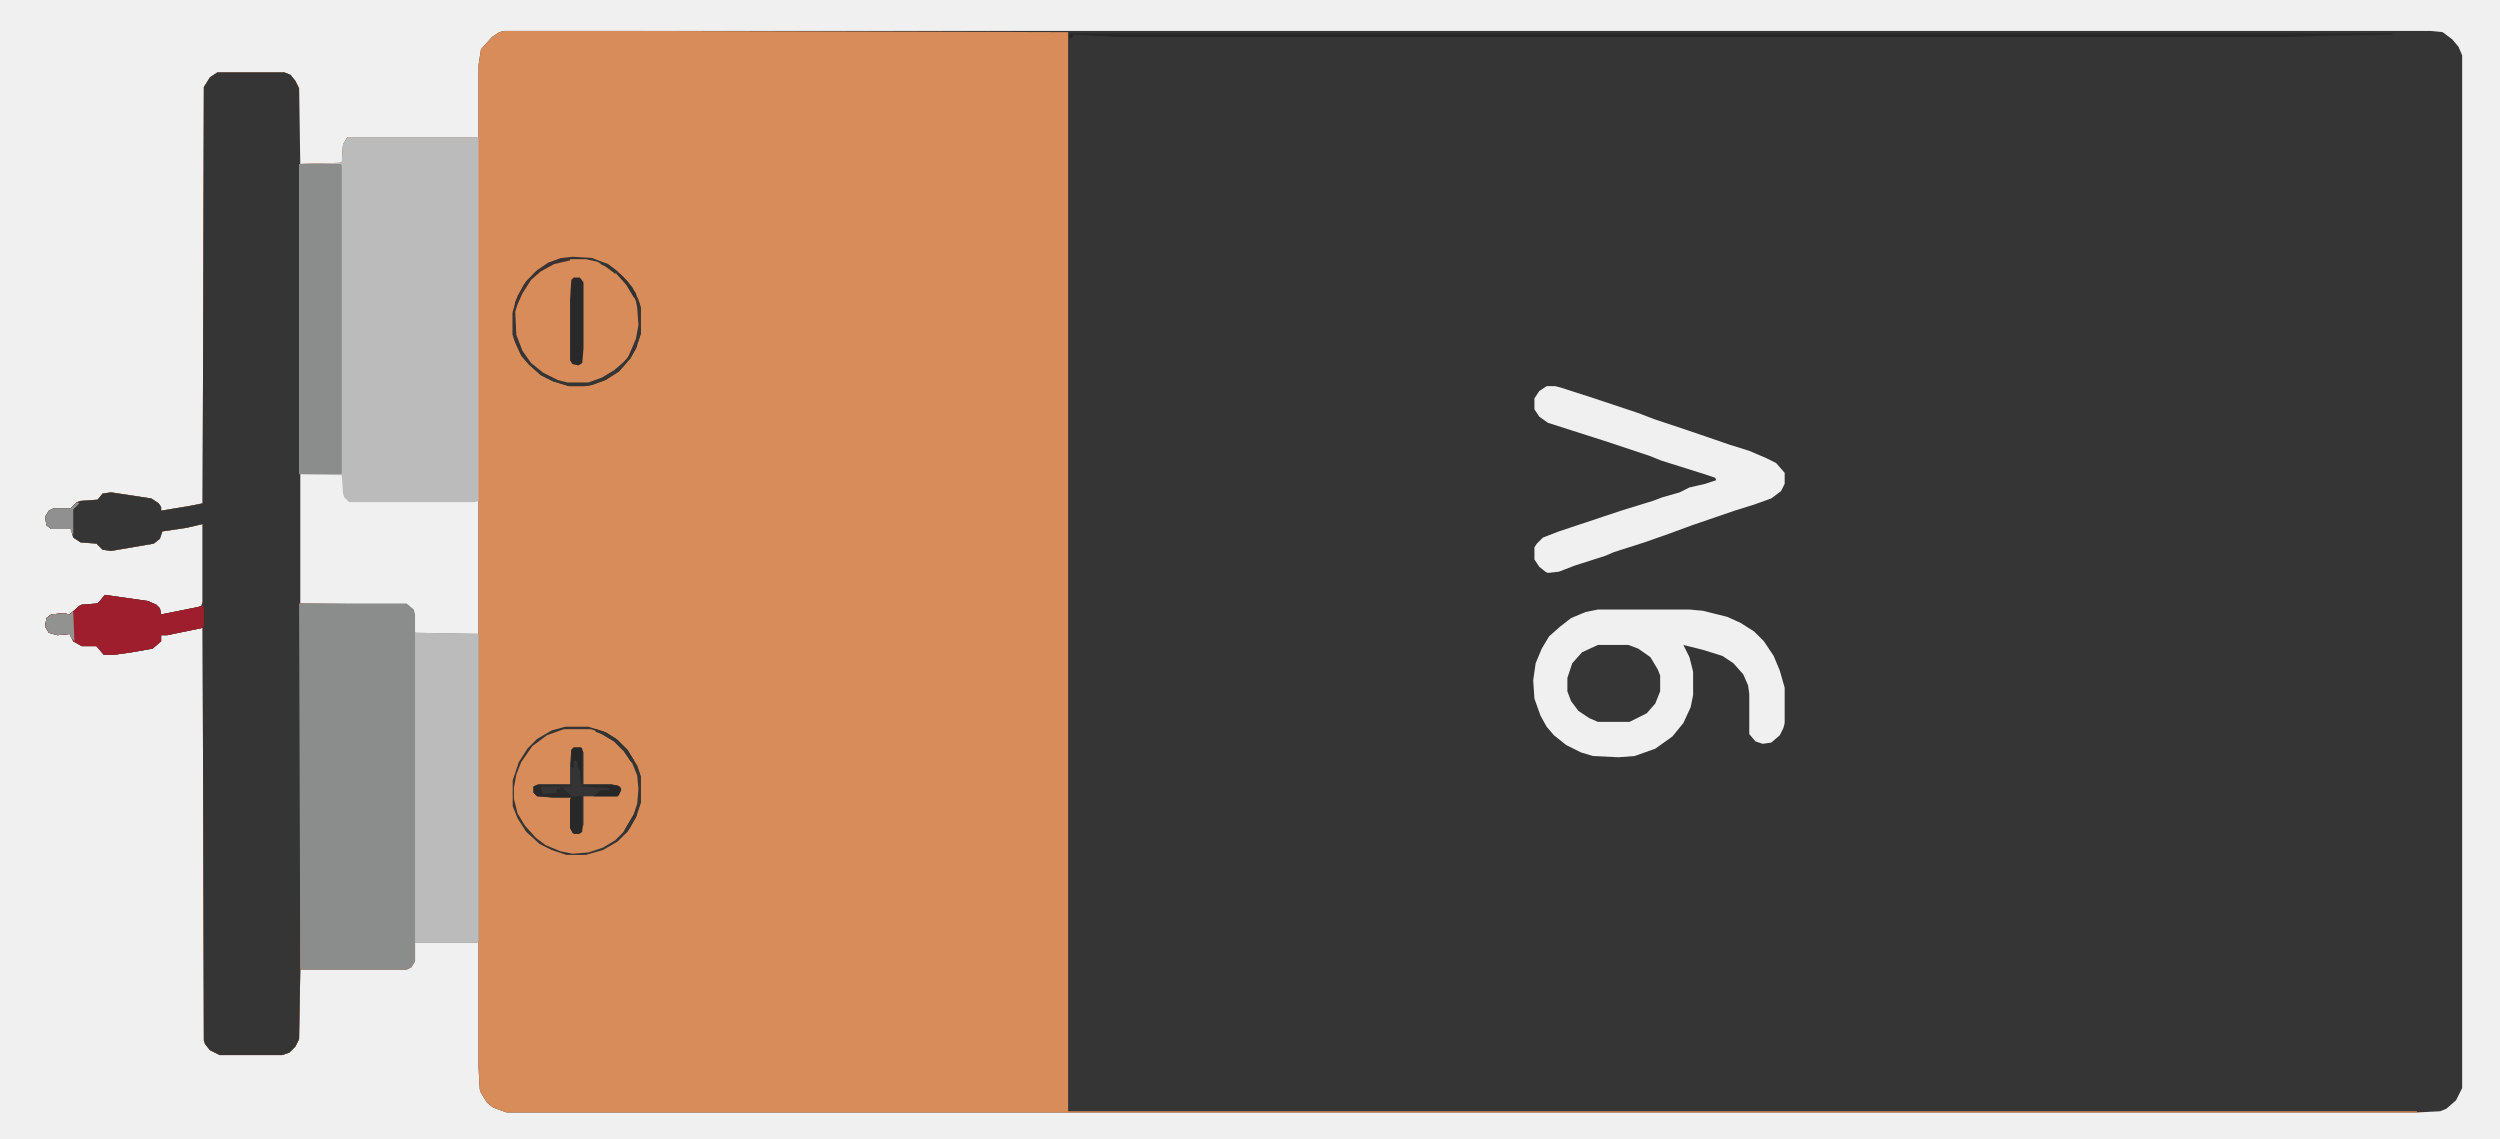
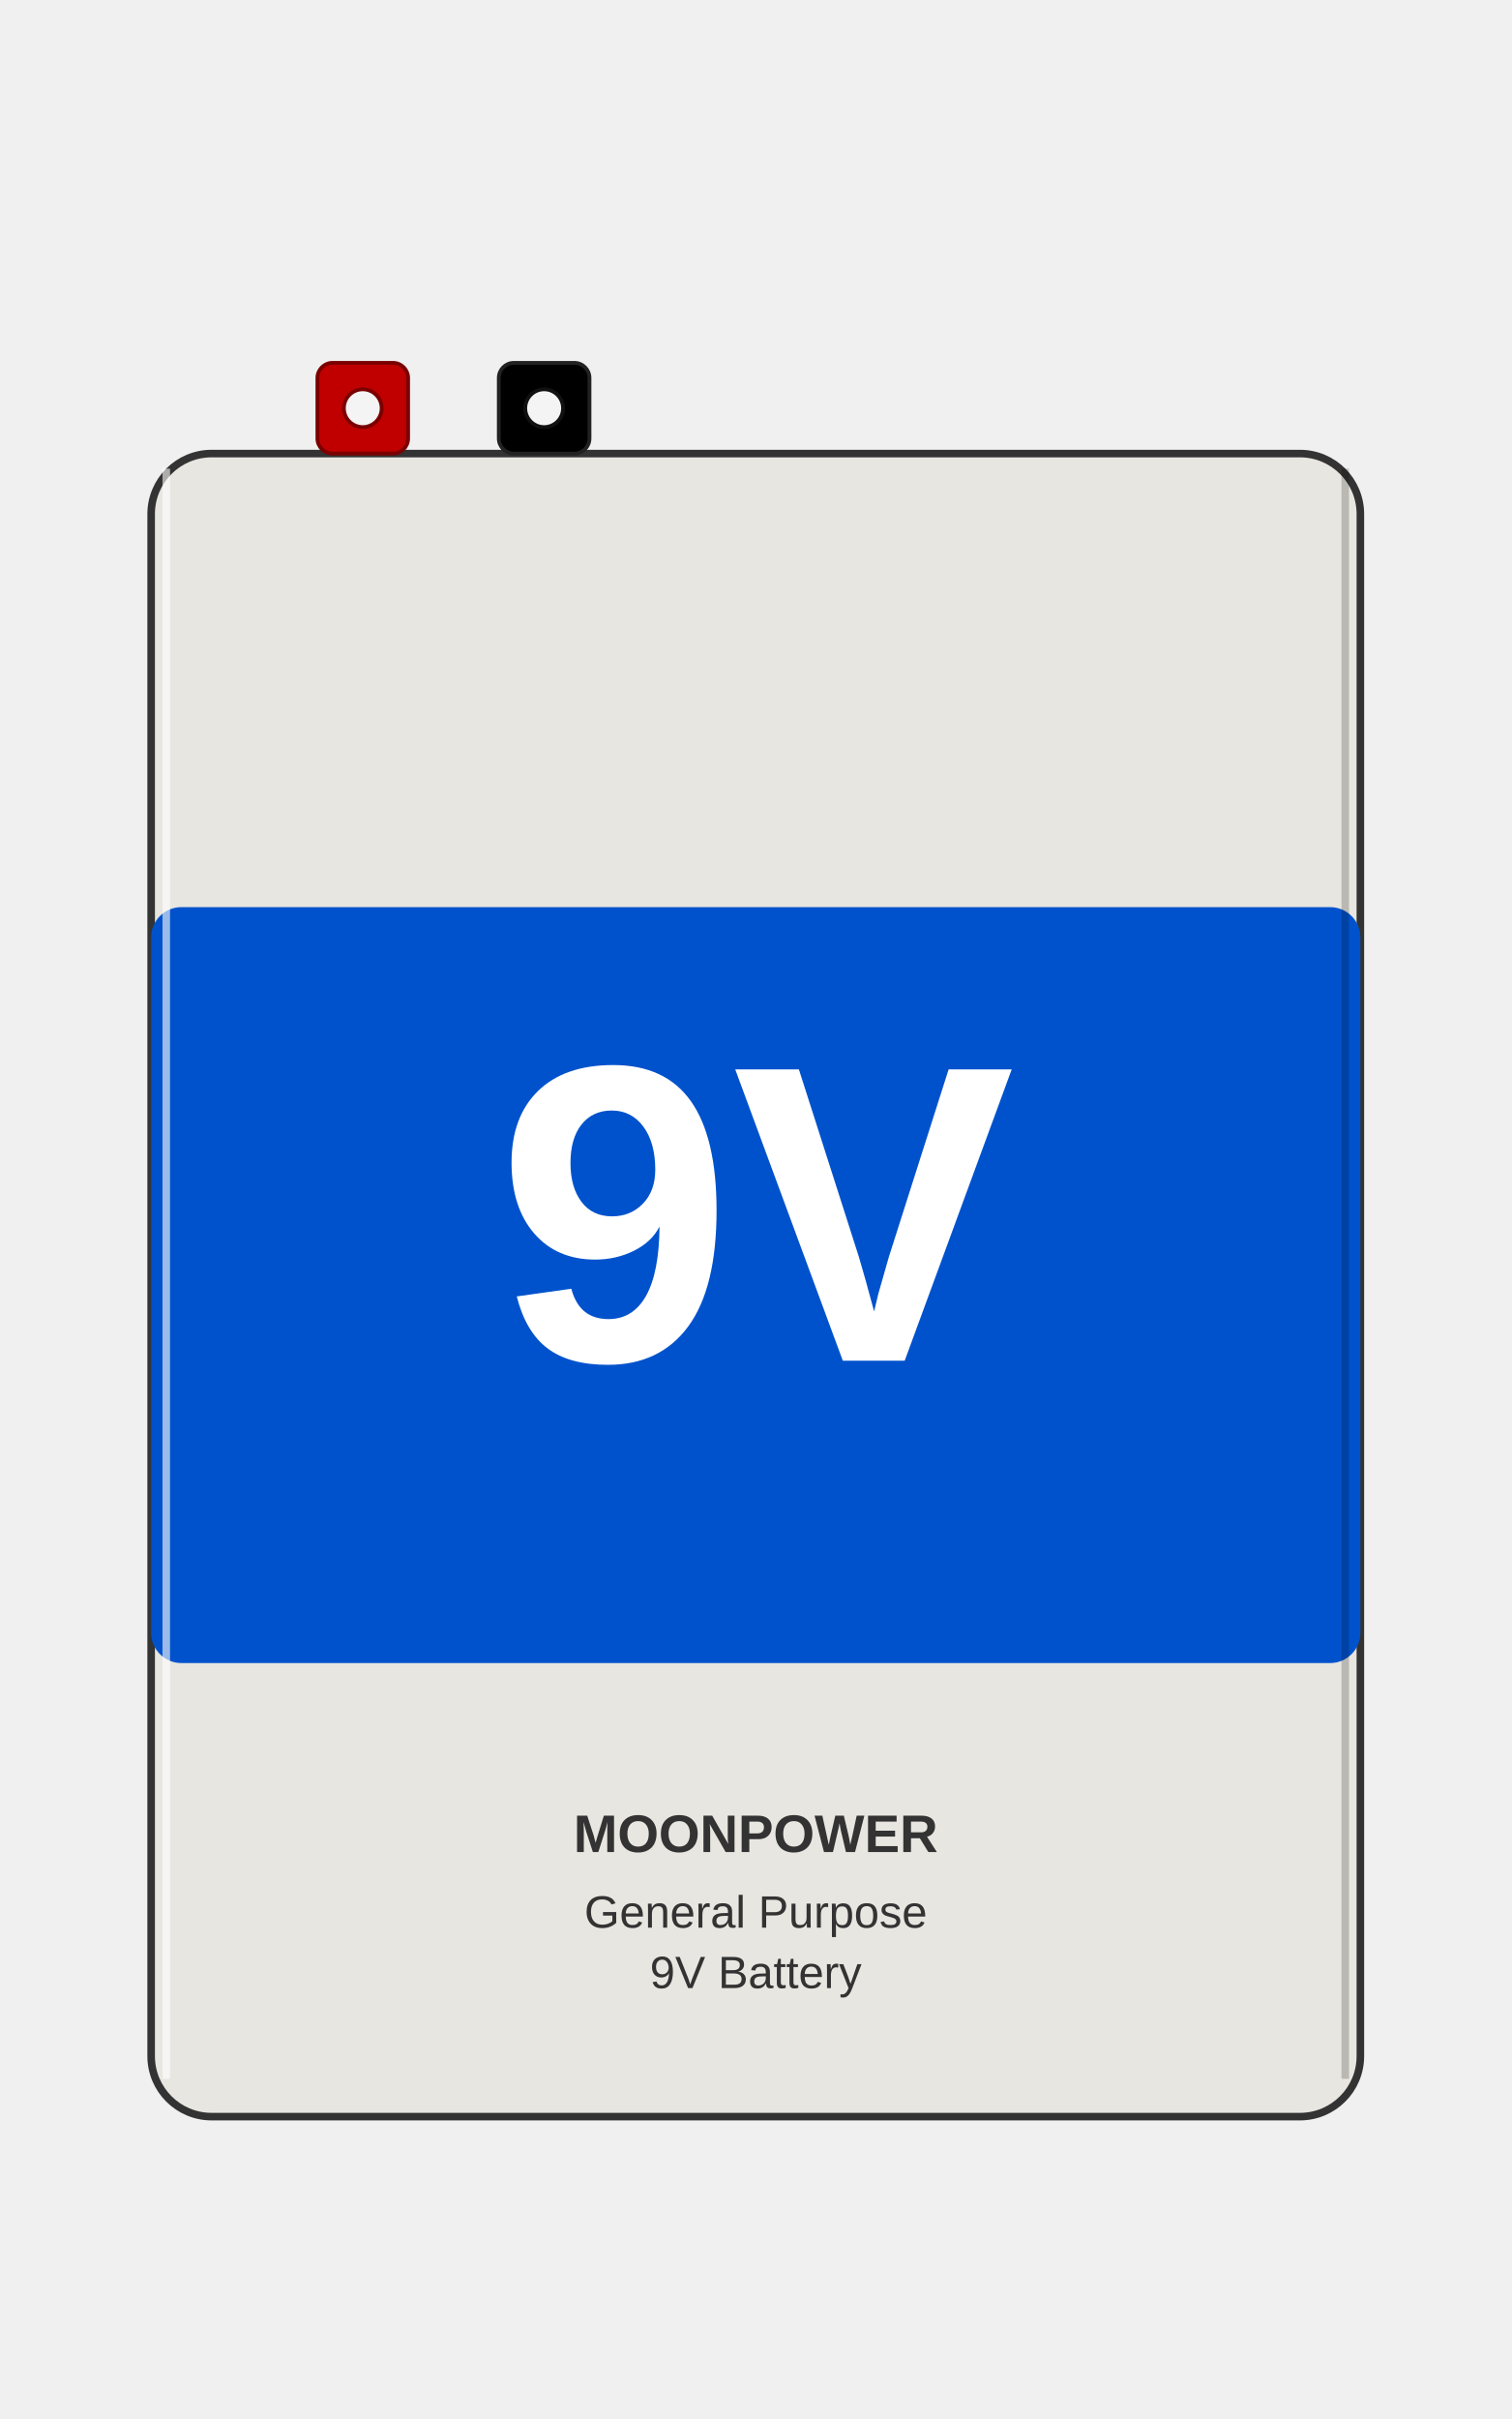
- <svg xmlns="http://www.w3.org/2000/svg" version="1.1" viewBox="0 0 2048 932" width="740" height="337">
-   <path transform="translate(413,25)" d="m0 0h1578l10 1 8 6 5 6 3 7v846l-5 10-8 7-5 2-19 1h-1565l-11-4-5-4-5-8-1-3-1-18v-103l-2 1h-50v15l-3 5-4 2h-87l-1 57-3 6-5 5-6 2h-51l-8-4-4-5-1-3-1-338-29 6h-5v5l-7 6-17 3-14 2h-9l-6-7h-12l-7-4-3-6-10 1-7-2-3-5 1-7 4-3 10-1 5 1 8-7 2-1 13-1 6-7 35 5 7 3 3 3 1 5 30-6 3-1 1-3v-64l-13 3-20 3-2 6-5 4-35 6-7-1-5-5-13-1-6-4-2-7h-16l-4-3-1-7 3-5 4-2h14l5-5 3-1 14-1 4-5 7-1 33 5 6 4 2 3v3l24-4 10-2 1-341 5-8 6-4h55l5 2 4 5 3 6v62l35-1 1-15 3-5 1-1h107v-59l2-13 9-10 6-4zm854 291-6 4-4 6v9l4 6 7 5 50 16 33 11 10 4 35 11 9 3 1 2-9 3-13 3-8 4-14 4-8 3-26 8-51 17-13 5-5 5-2 3v10l4 6 5 4 2 1 9-1 13-5 25-8 7-3 25-8 20-7 19-7 35-12 16-5 14-5 8-6 3-6v-9l-7-8-8-4-14-6-16-5-35-12-27-9-13-5-36-12-28-9-4-1zm-1022 72v106l88 1 5 4 1 4 1 15 2 1h50v-109h-106l-3-3-1-3-1-15-1-1zm1064 111-10 2-12 5-9 7-9 8-6 10-5 12-2 14 1 15 5 14 5 9 6 7 10 8 12 6 10 3 21 1 13-1 17-6 14-10 9-11 6-13 2-10v-19l-3-12-5-10 16 4 16 5 9 6 8 9 4 9 1 7v33l5 6 6 2 7-1 7-6 3-6 1-4v-29l-4-14-5-12-8-12-8-8-11-7-11-5-20-5-11-1z" fill="#353535" />
-   <path transform="translate(413,25)" d="m0 0h101l361 1v884h1105v1h-1565l-11-4-5-4-5-8-1-3-1-18v-103l-2 1h-50v15l-3 5-4 2h-87l-1 57-3 6-5 5-6 2h-51l-8-4-4-5-1-3-1-338-29 6h-5v5l-7 6-17 3-14 2h-9l-6-7h-12l-7-4-3-6-10 1-7-2-3-5 1-7 4-3 10-1 5 1 8-7 2-1 13-1 6-7 35 5 7 3 3 3 1 5 30-6 3-1 1-3v-64l-13 3-20 3-2 6-5 4-35 6-7-1-5-5-13-1-6-4-2-7h-16l-4-3-1-7 3-5 4-2h14l5-5 3-1 14-1 4-5 7-1 33 5 6 4 2 3v3l24-4 10-2 1-341 5-8 6-4h55l5 2 4 5 3 6v62l35-1 1-15 3-5 1-1h107v-59l2-13 9-10 6-4zm-168 363v106l88 1 5 4 1 4 1 15 2 1h50v-109h-106l-3-3-1-3-1-15-1-1z" fill="#D88C59" />
-   <path transform="translate(178,59)" d="m0 0h55l5 2 4 5 3 6 1 63v659l-1 57-3 6-5 5-6 2h-51l-8-4-4-5-1-3-1-338-29 6h-5v5l-7 6-17 3-14 2h-9l-6-7h-12l-7-4-3-6-10 1-7-2-3-5 1-7 4-3 10-1 5 1 8-7 2-1 13-1 6-7 35 5 7 3 3 3 1 5 30-6 3-1 1-3v-64l-13 3-20 3-2 6-5 4-35 6-7-1-5-5-13-1-6-4-2-7h-16l-4-3-1-7 3-5 4-2h14l5-5 3-1 14-1 4-5 7-1 33 5 6 4 2 3v3l24-4 10-2 1-341 5-8z" fill="#353535" />
-   <path transform="translate(285,112)" d="m0 0h107v298l-3 1h-103l-4-4-1-3-1-15-35-1v-254l35-1 1-15 3-5z" fill="#BABBBA" />
-   <path transform="translate(245,494)" d="m0 0h88l6 5 1 4v15l52 1v252l-2 1h-50v15l-3 5-4 2h-85l-2-1z" fill="#8B8C8C" />
-   <path transform="translate(340,518)" d="m0 0 52 1v252l-2 1h-50z" fill="#BABBBA" />
-   <path transform="translate(245,134)" d="m0 0h34l1 1v253h-35z" fill="#8B8C8C" />
-   <path transform="translate(462,597)" d="m0 0h22l13 5 9 7 8 8 6 10 3 8 1 14-2 13-7 14-9 10-5 4-12 6-14 3-12-1-12-4-10-6-9-9-8-13-3-12v-9l3-14 6-12 8-10 12-8z" fill="#D88C59" />
-   <path transform="translate(467,212)" d="m0 0h13l12 3 10 6 10 9 7 11 4 11 1 14-3 14-6 12-9 10-11 7-9 4-4 1h-17l-13-4-10-6-10-9-7-12-3-9v-20l3-10 6-11 7-8 10-7 9-4z" fill="#D88C59" />
-   <path transform="translate(1309,528)" d="m0 0h25l8 3 10 7 6 10 2 5v13l-4 10-7 8-14 7h-26l-7-3-9-6-6-8-3-8v-11l4-12 8-9z" fill="#363636" />
-   <path transform="translate(86,487)" d="m0 0 35 5 7 3 3 3 1 5 30-6 4-1 1 1v15l-1 2-29 6h-5v5l-7 6-17 3-14 2h-9l-6-7h-12l-7-4-3-6-10 1-7-2-3-5 1-7 4-3 10-1 5 1 8-7 2-1 13-1z" fill="#9E1E2D" />
-   <path transform="translate(876,27)" d="m0 0h1084v1l-55 1-31 1h-960l-35-2-1 3h-2z" fill="#282728" />
-   <path transform="translate(470,612)" d="m0 0h6l2 4v26h23l7 2 1 3-3 5h-28v23l-2 7-6 1-3-5v-23l1-2h-15l-13-1-3-3v-5l4-2h26v-16l1-12z" fill="#343434" />
-   <path transform="translate(470,227)" d="m0 0h5l3 4v54l-1 12-3 2-5-1-2-3v-50l1-16z" fill="#2A292A" />
-   <path transform="translate(469,210)" d="m0 0 16 1 13 5 9 7 5 5 6 7 5 10 2 7v21l-4 12-6 10-8 9-11 7-11 4-6 1h-13l-13-4-10-5-10-9-6-7-5-11-2-6v-19l4-13 7-12 9-9 9-6 11-4zm-2 2-13 3-11 6-9 8-7 11-4 9-1 5v20l5 13 7 10 9 8 14 7 8 2h17l11-4 10-6 8-7 7-10 4-10 2-11-1-14-4-11-7-11-11-10-12-6-9-2z" fill="#353535" />
-   <path transform="translate(463,595)" d="m0 0h19l13 4 10 6 9 9 8 13 3 9v21l-4 12-7 12-8 8-12 7-14 4h-16l-12-4-10-5-11-10-7-11-4-10v-21l5-15 7-11 8-8 12-7zm-1 2-14 5-12 9-9 13-4 10-2 11v9l3 12 6 10 9 10 8 6 12 5 10 2 13-1 12-4 10-6 9-9 7-12 3-9 1-12-1-11-4-10-7-10-9-9-10-6-9-3z" fill="#353535" />
-   <path transform="translate(59,501)" d="m0 0h1l1 24-3-3-1-3-10 1-7-2-3-5 1-7 4-3 10-1 5 1z" fill="#929290" />
-   <path transform="translate(63,411)" d="m0 0 2 1-5 5v21l-2-3v-2h-16l-4-3-1-7 3-5 4-2h14z" fill="#8F908F" />
-   <path transform="translate(468,652)" d="m0 0h9v29l-3 2-5-1-2-4v-23z" fill="#292829" />
-   <path transform="translate(421,255)" d="m0 0h1l1 19 5 13 7 10 10 8 12 6 8 2h17l11-4 10-6 7-6 4-4v3l-7 8-11 7-11 4-6 1h-13l-13-4-10-5-10-9-6-7-5-11-2-6v-18z" fill="#353535" />
-   <path transform="translate(439,643)" d="m0 0h29v1h-8l5 5 3 2v2h-15l-13-1-3-3v-5z" fill="#2A292A" />
-   <path transform="translate(488,597)" d="m0 0 9 3 9 6 8 8 8 13 3 9v21l-4 12-7 12-4 2 2-4 7-12 3-9 1-12-1-11-4-10-7-10-8-8-10-6-5-2z" fill="#353535" />
-   <path transform="translate(470,612)" d="m0 0h6l1 1v29h-1l-1-11-2-4v-4h-3v6l-2-1v-14z" fill="#282728" />
-   <path transform="translate(477,643)" d="m0 0h29l3 3-2 5-1 1h-20l4-3 2-2h7l1-1-2-1-21-1z" fill="#282728" />
-   <path transform="translate(460,211)" d="m0 0h7v2l-13 3-11 6-8 7-7 11-4 9-2 6h-1l1-8 7-14 9-10 11-8z" fill="#3C3234" />
-   <path transform="translate(522,245)" d="m0 0 2 3 1 4v21l-4 12-5 9h-2l2-5 5-12 2-11-1-14-1-6z" fill="#353535" />
-   <path transform="translate(488,597)" d="m0 0 9 3 9 6 8 8 5 8v2h-2l-6-9-8-8-10-6-5-2z" fill="#333" />
-   <path transform="translate(444,644)" d="m0 0h15v2h-3v3l-11 1-2-5z" fill="#353535" />
-   <path transform="translate(505,223)" d="m0 0 4 2 5 5 7 10 1 6-3-3-6-10-8-9z" fill="#313131" />
-   <path transform="translate(521,664)" d="m0 0 1 3-6 11-4 5h-2l2-4z" fill="#343434" />
-   <path transform="translate(492,214)" d="m0 0 6 2 8 6-2 2-8-6-4-2z" fill="#343434" />
-   <path transform="translate(521,280)" d="m0 0 1 3-6 11h-2l2-5z" fill="#343434" />
+ <svg xmlns="http://www.w3.org/2000/svg" version="1.1" viewBox="0 0 200 320" width="200" height="320">
+   <rect x="20" y="60" width="160" height="220" rx="8" ry="8" fill="#E8E6E0" stroke="#333" stroke-width="1" />
+   <rect x="20" y="120" width="160" height="100" rx="4" ry="4" fill="#0052CC" />
+   <text x="100" y="180" font-family="Arial, sans-serif" font-size="56" font-weight="bold" text-anchor="middle" fill="white">9V</text>
+   <g>
+     <rect x="42" y="48" width="12" height="12" rx="2" ry="2" fill="#c00000" stroke="#7a0000" stroke-width="0.5" />
+     <circle cx="48" cy="54" r="2.5" fill="#f4f4f4" stroke="#7a0000" stroke-width="0.5" />
+   </g>
+   <g>
+     <rect x="66" y="48" width="12" height="12" rx="2" ry="2" fill="#000" stroke="#222" stroke-width="0.5" />
+     <circle cx="72" cy="54" r="2.5" fill="#f4f4f4" stroke="#111" stroke-width="0.5" />
+   </g>
+   <line x1="22" y1="62" x2="22" y2="275" stroke="#FFFFFF" stroke-width="1" opacity="0.6" />
+   <line x1="178" y1="62" x2="178" y2="275" stroke="#000000" stroke-width="1" opacity="0.2" />
+   <text x="100" y="245" font-family="Arial, sans-serif" font-size="7" font-weight="bold" text-anchor="middle" fill="#333">MOONPOWER</text>
+   <text x="100" y="255" font-family="Arial, sans-serif" font-size="6" text-anchor="middle" fill="#333">General Purpose</text>
+   <text x="100" y="263" font-family="Arial, sans-serif" font-size="6" text-anchor="middle" fill="#333">9V Battery</text>
</svg>
